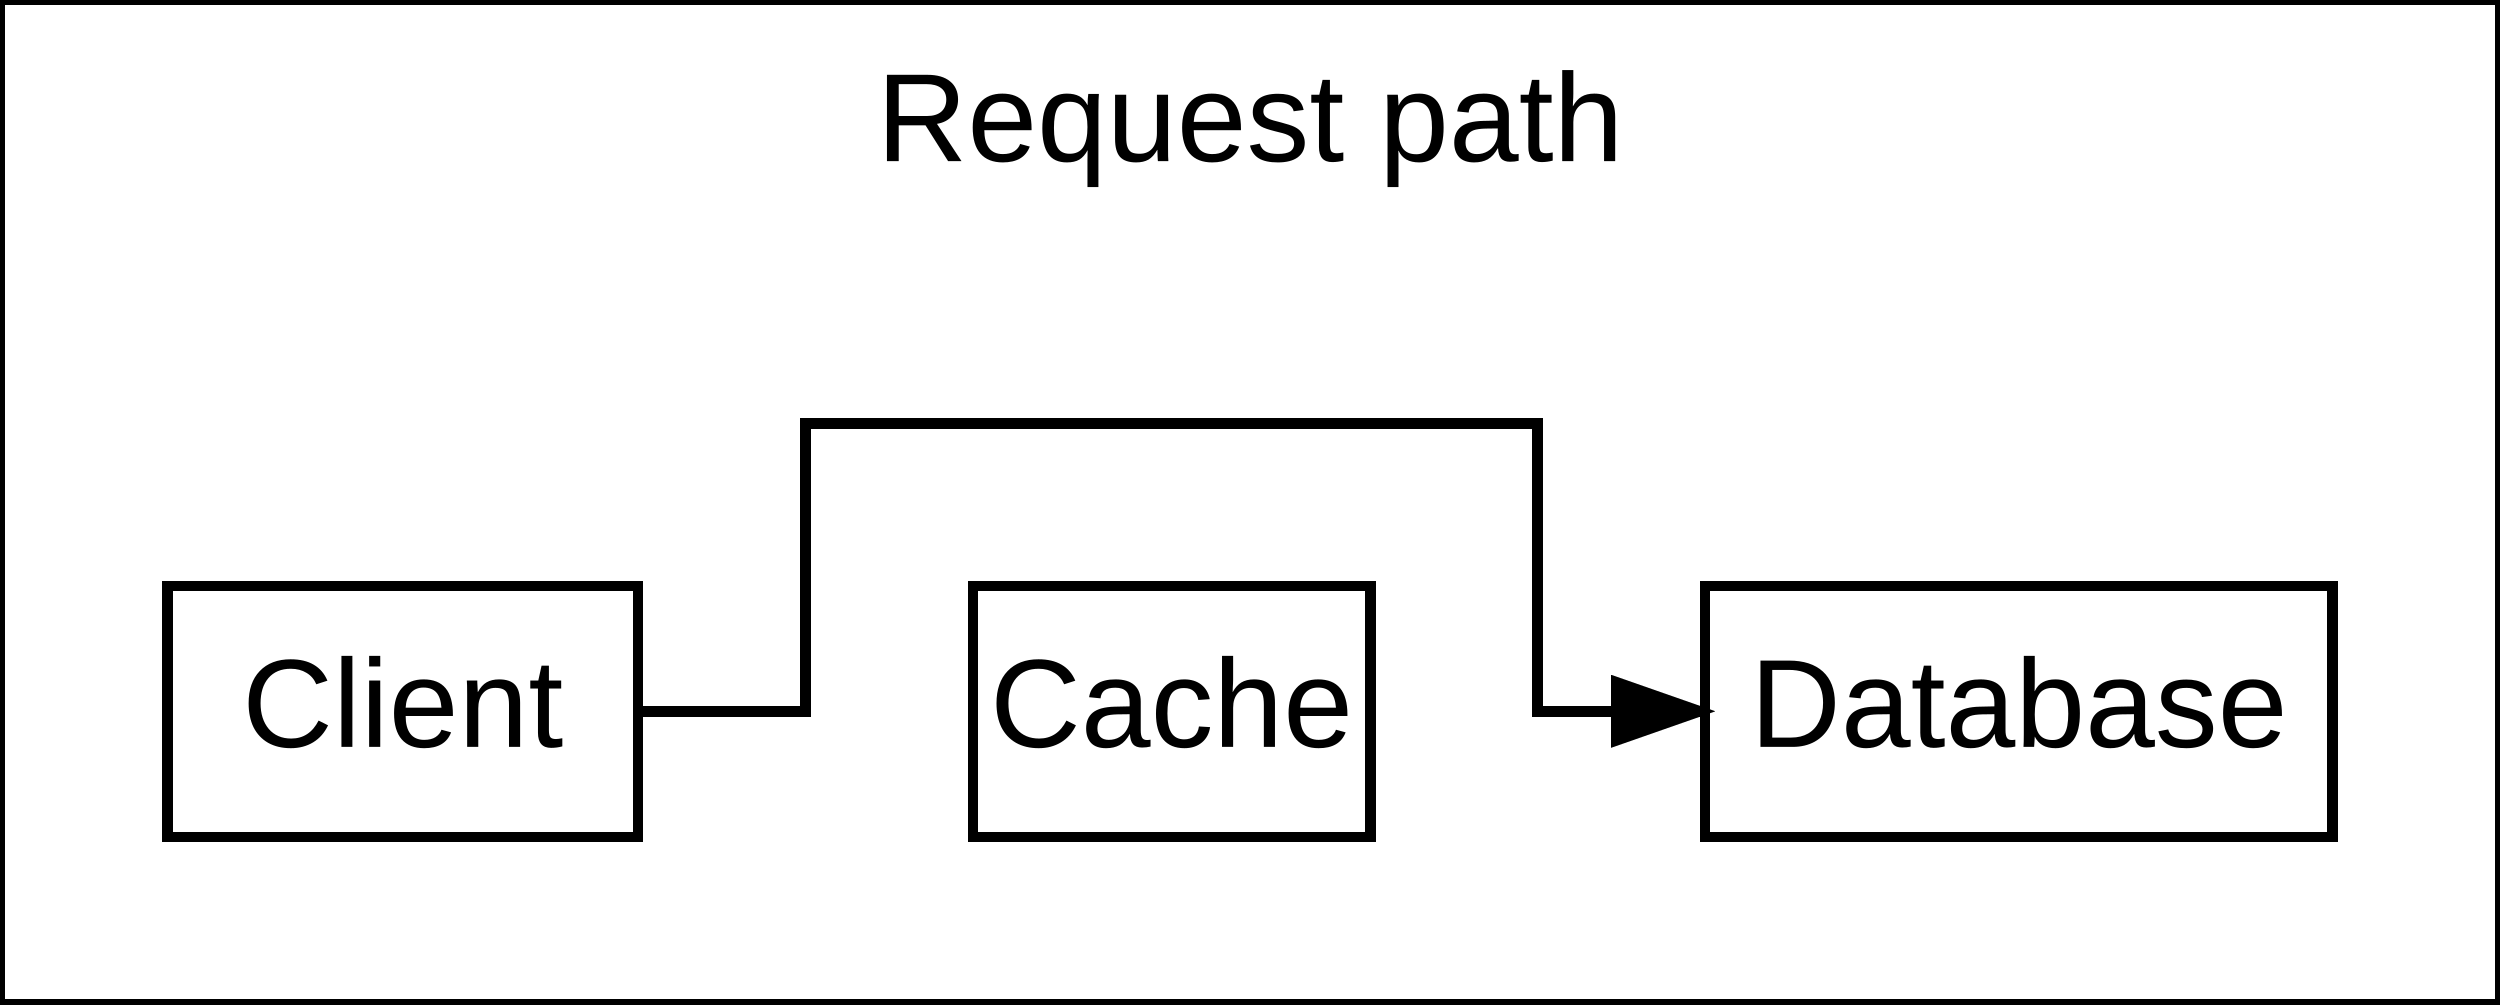
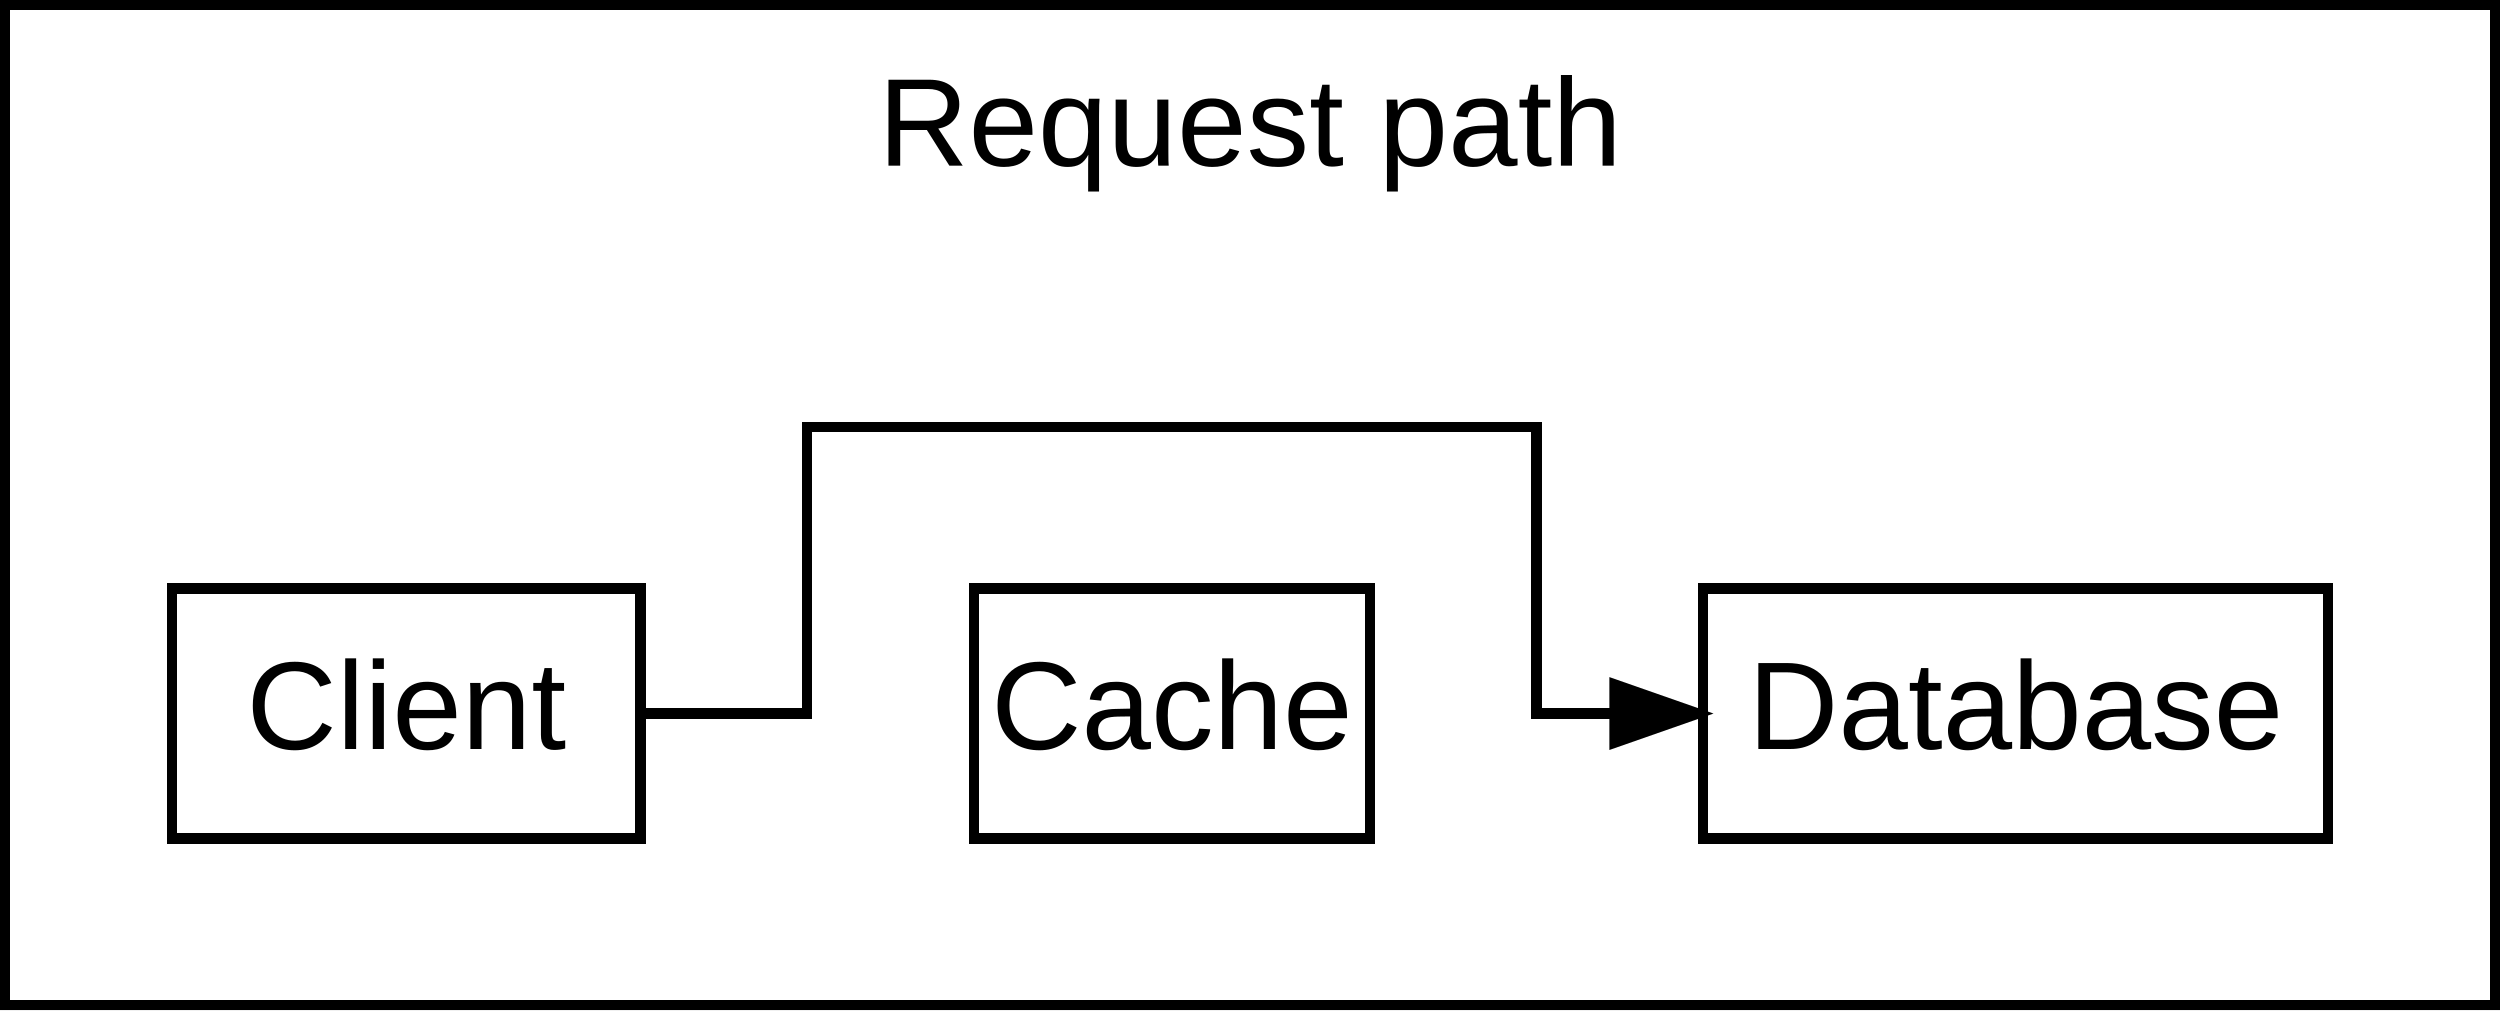
- <svg xmlns="http://www.w3.org/2000/svg" width="239" height="96">
+ <svg xmlns="http://www.w3.org/2000/svg" width="240" height="97" viewBox="-0.5 -0.5 240 97">
  <defs>
    <marker id="arrowhead" markerWidth="10" markerHeight="7" refX="9" refY="3.5" orient="auto" markerUnits="strokeWidth">
      <polygon points="0 0, 10 3.5, 0 7" fill="black" />
    </marker>
  </defs>
  <rect x="0" y="0" width="239" height="96" fill="white" stroke="black" stroke-width="1" shape-rendering="crispEdges" />
  <text x="119.5" y="12" text-anchor="middle" dominant-baseline="middle" font-family="Arial" font-size="12">Request path</text>
  <rect x="16" y="56" width="45" height="24" fill="white" stroke="black" stroke-width="1" shape-rendering="crispEdges" />
  <text x="38.5" y="68" text-anchor="middle" dominant-baseline="middle" font-family="Arial" font-size="12">Client</text>
  <rect x="93" y="56" width="38" height="24" fill="white" stroke="black" stroke-width="1" shape-rendering="crispEdges" />
  <text x="112" y="68" text-anchor="middle" dominant-baseline="middle" font-family="Arial" font-size="12">Cache</text>
  <rect x="163" y="56" width="60" height="24" fill="white" stroke="black" stroke-width="1" shape-rendering="crispEdges" />
  <text x="193" y="68" text-anchor="middle" dominant-baseline="middle" font-family="Arial" font-size="12">Database</text>
  <polyline points="61,68 77,68 77,40.5 147,40.5 147,68 163,68" fill="none" stroke="black" stroke-width="1" shape-rendering="crispEdges" marker-end="url(#arrowhead)" />
</svg>
